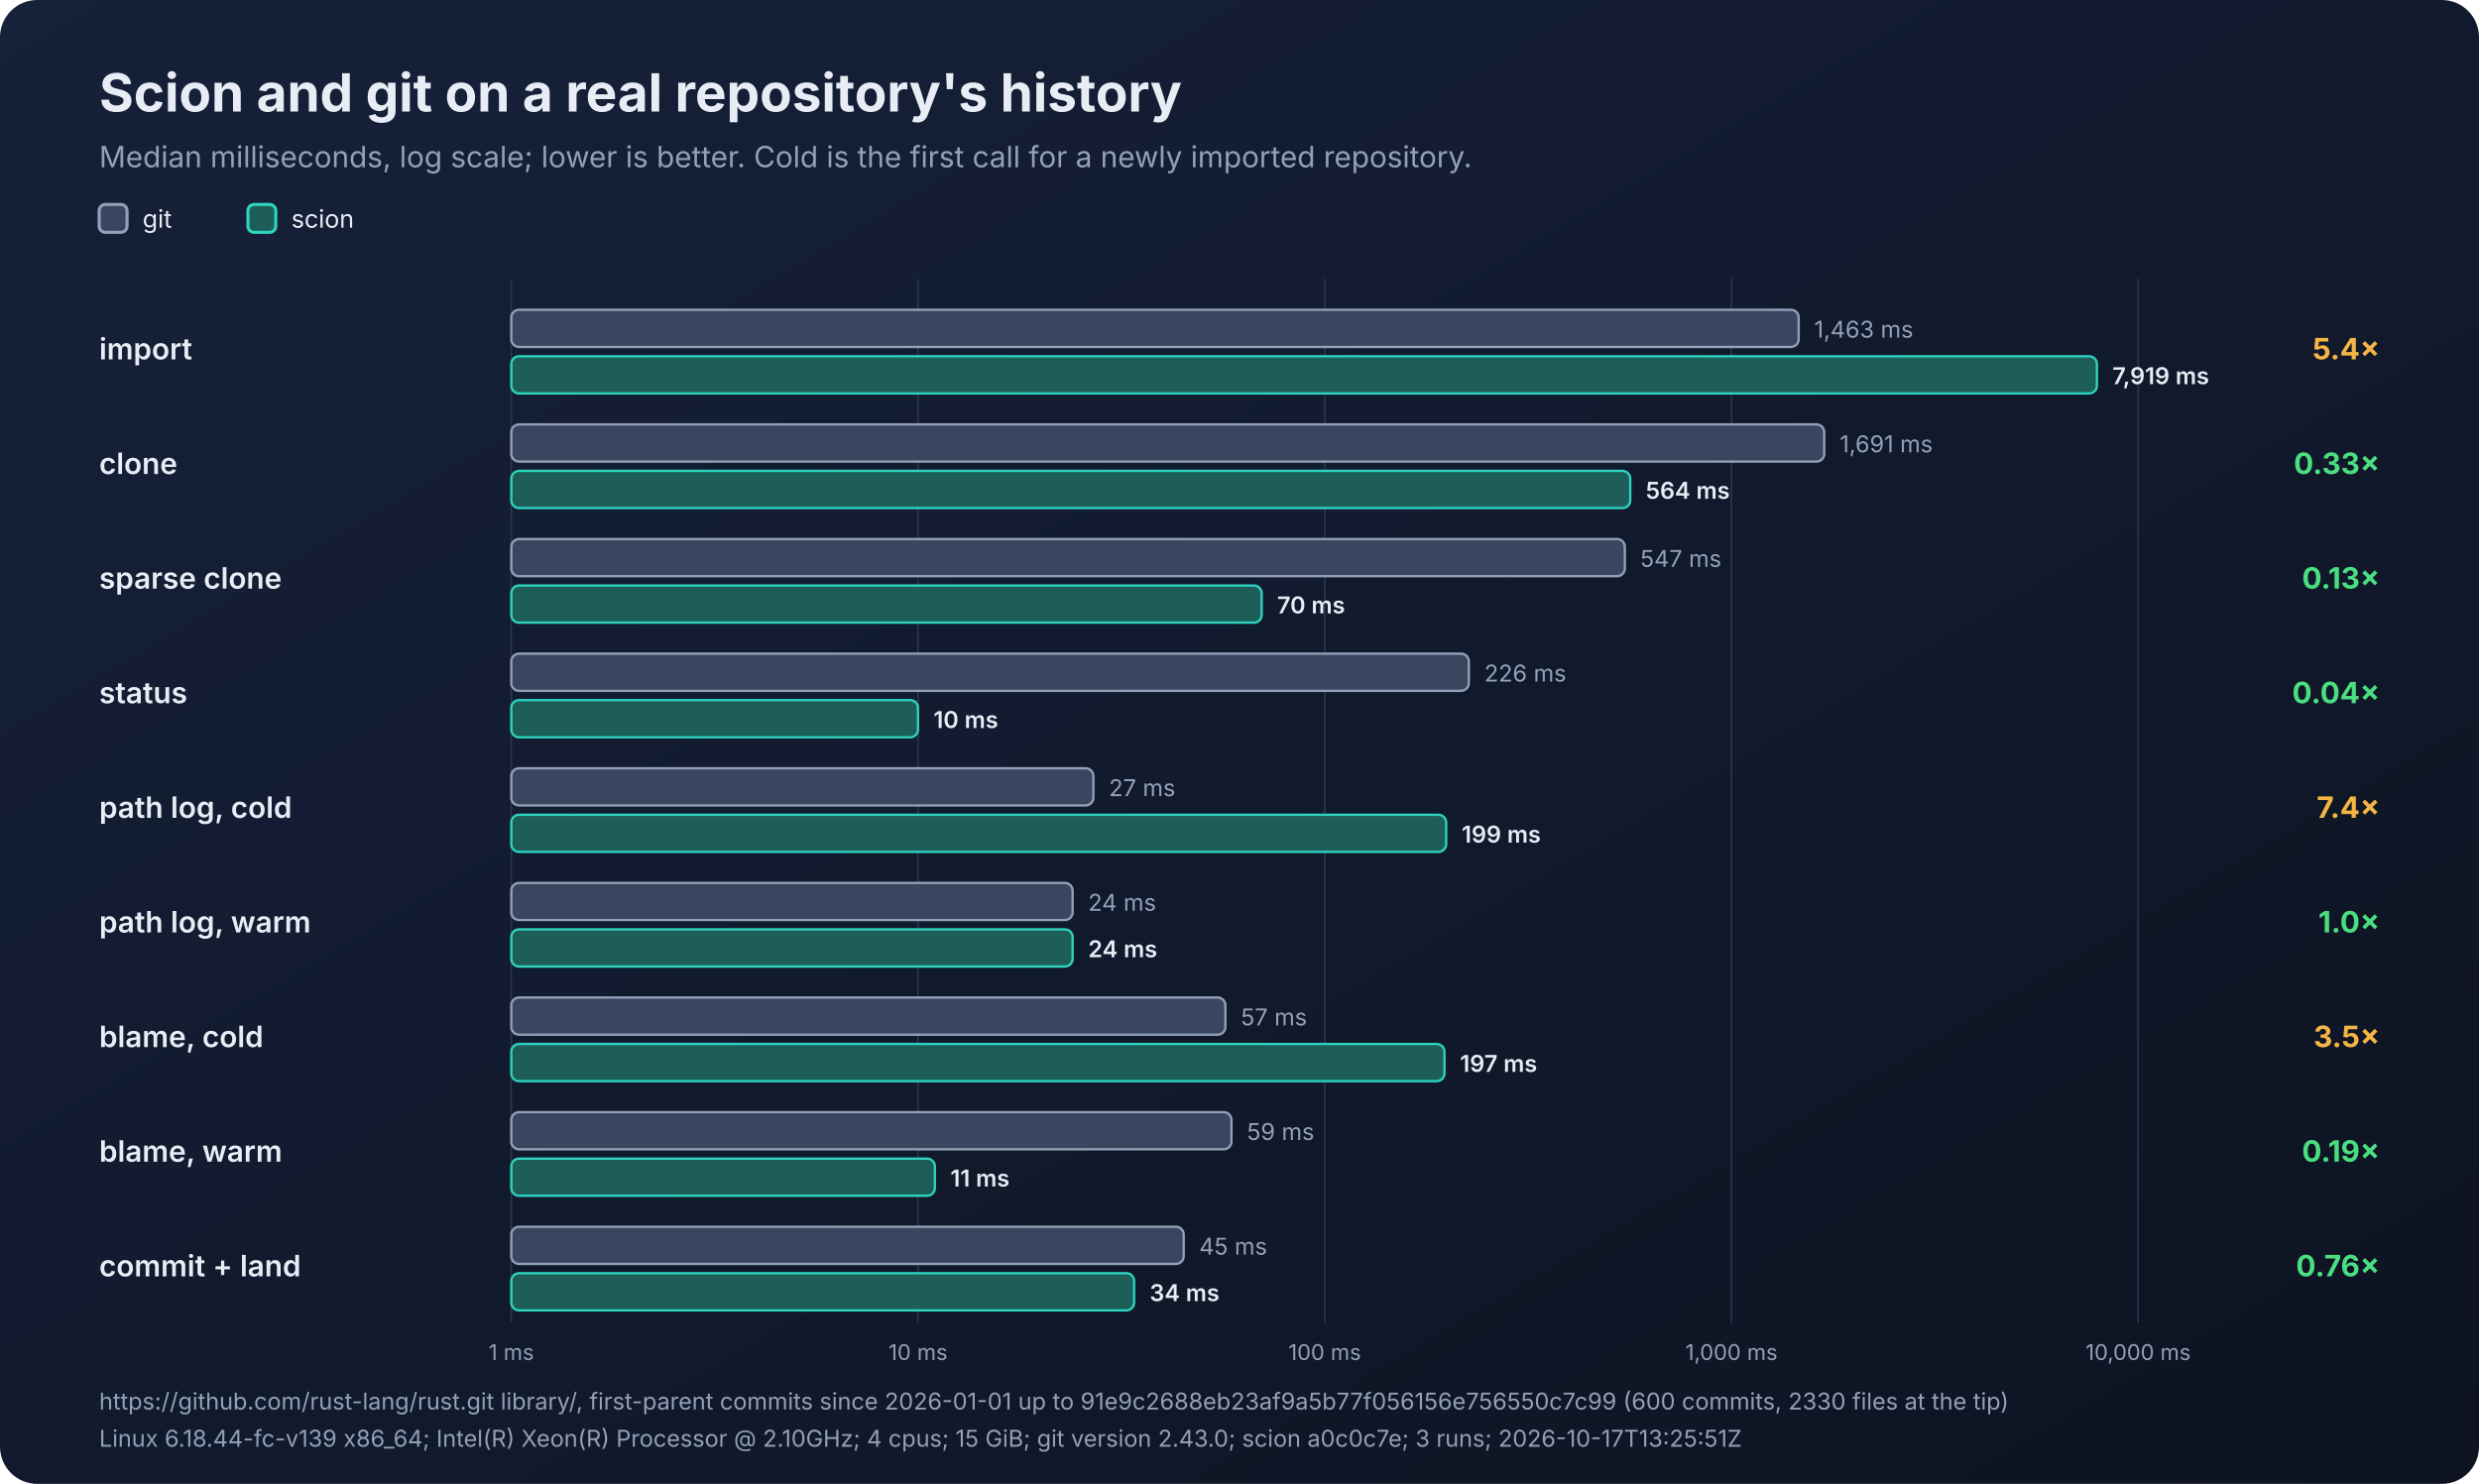
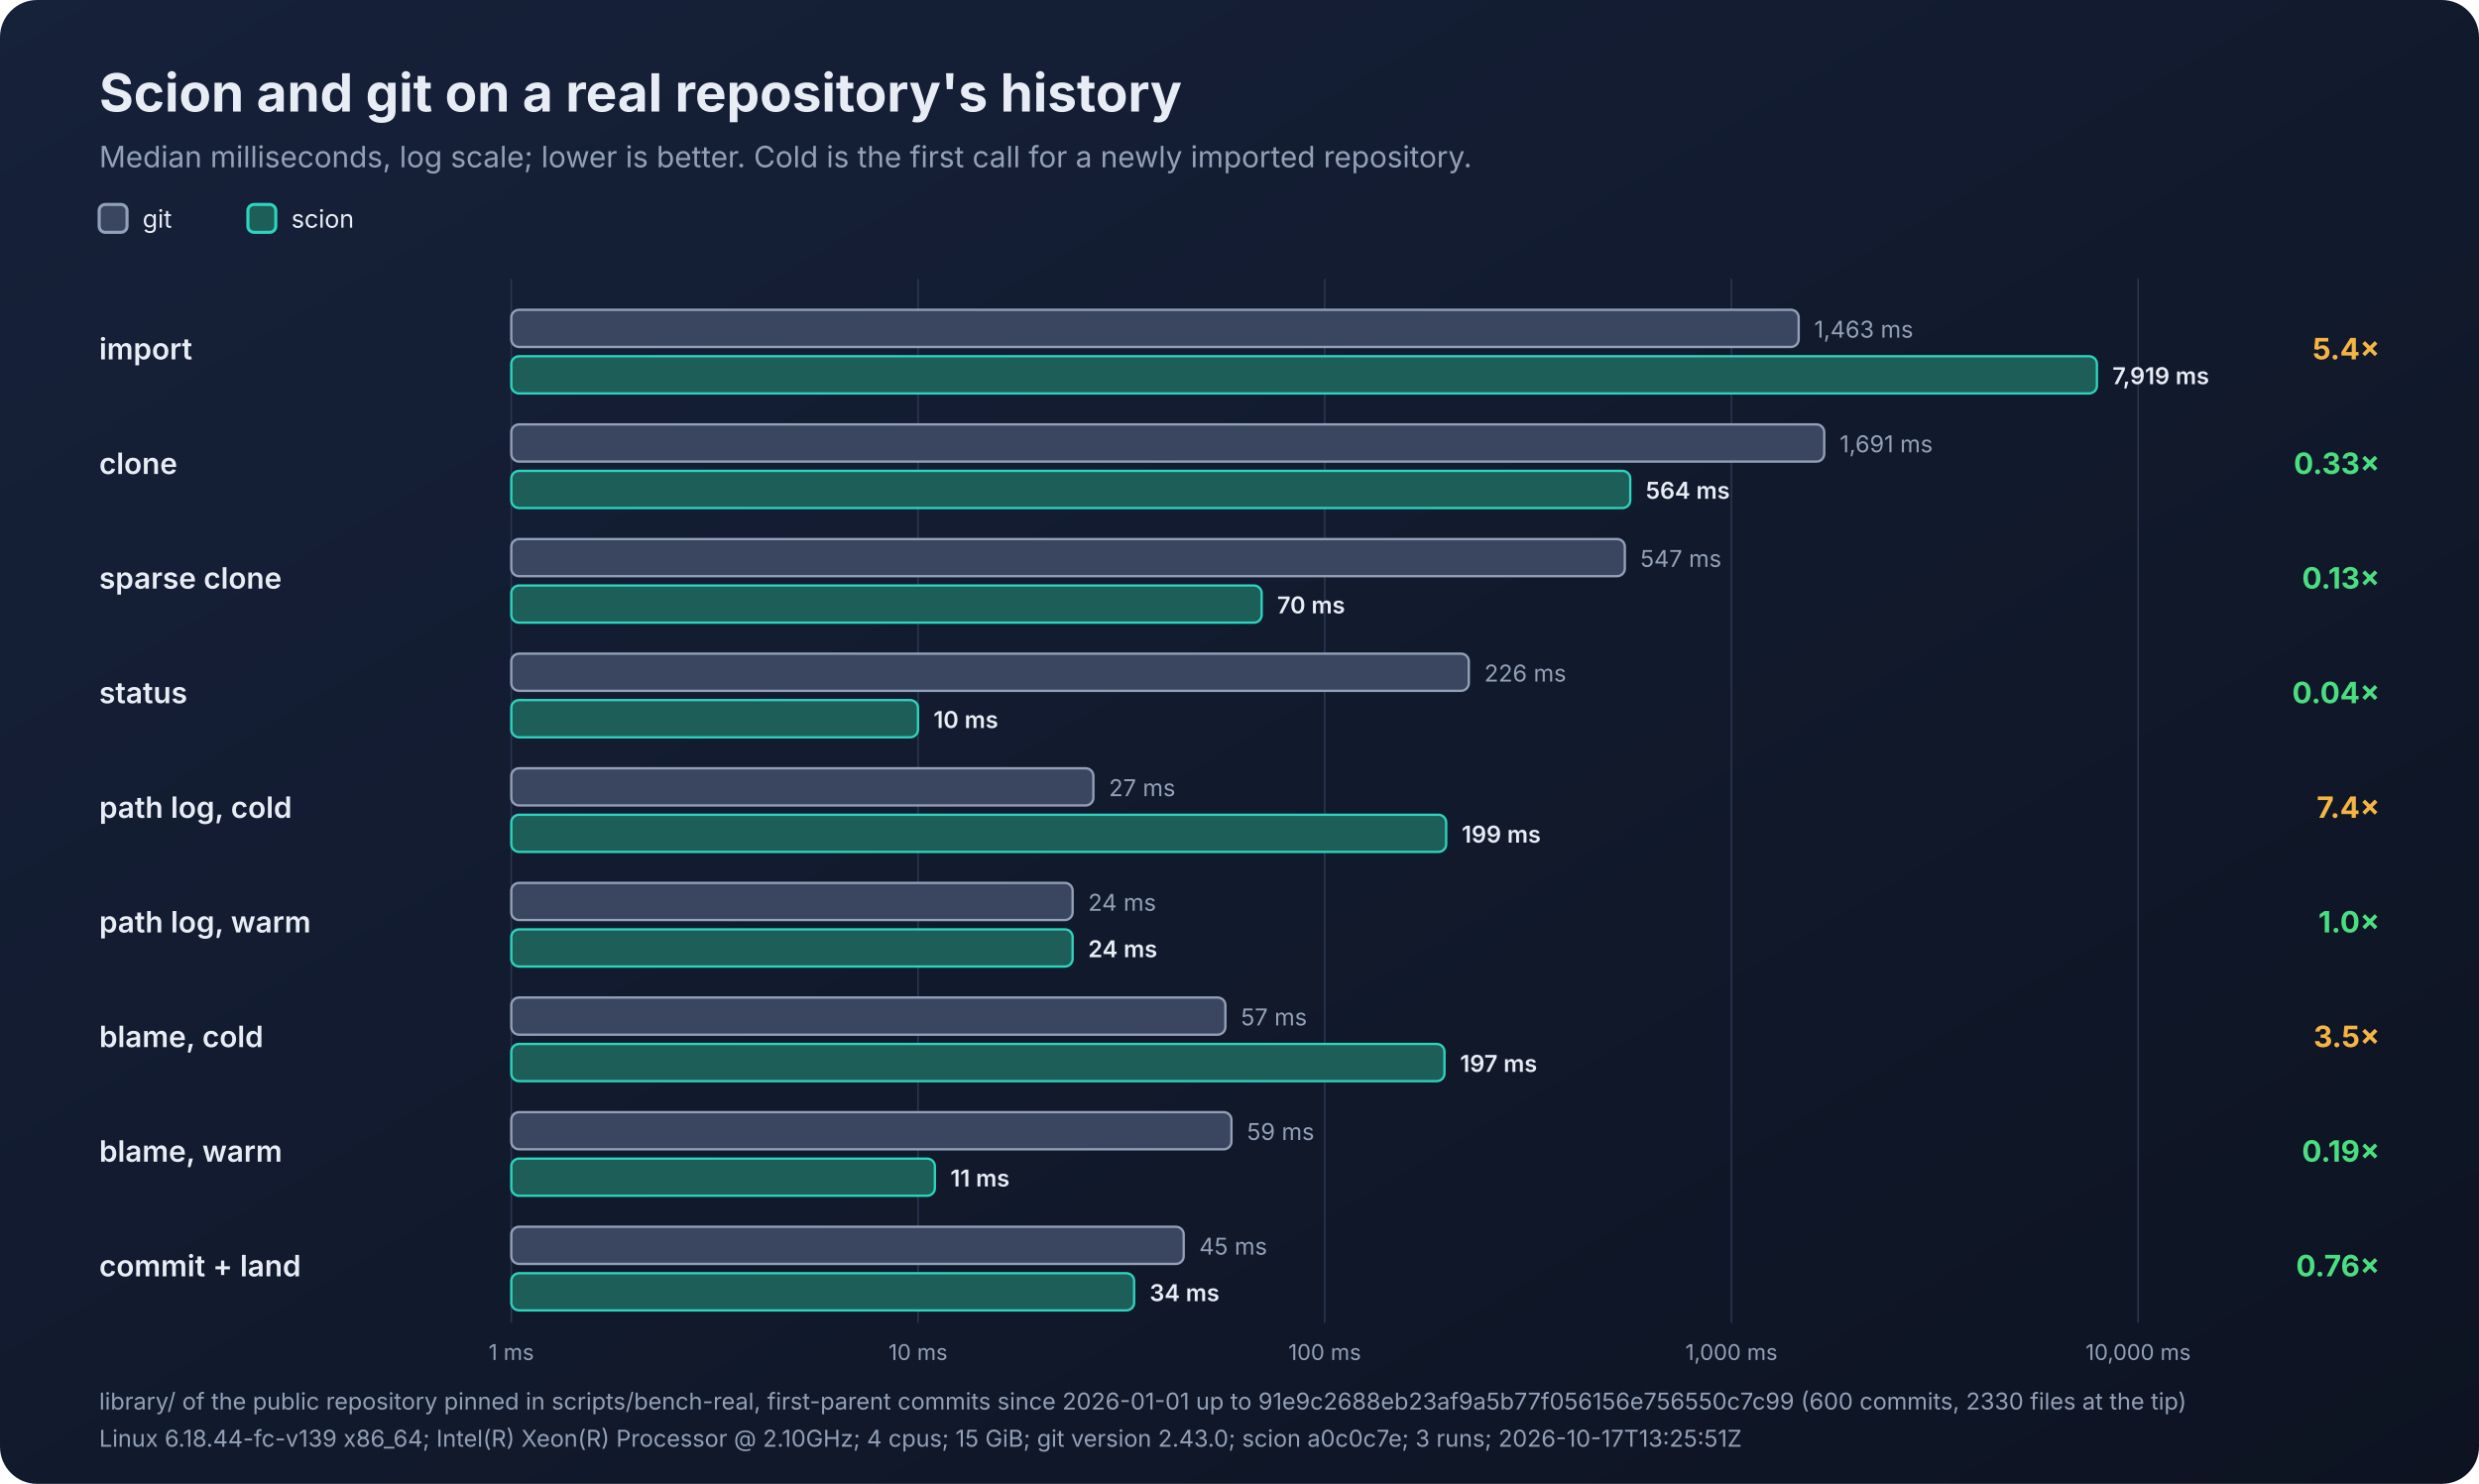
<svg xmlns="http://www.w3.org/2000/svg" width="1600" height="958" viewBox="0 0 1600 958" role="img" aria-label="Median times of Scion and git on a real repository's history">
  <defs>
    <marker id="a-teal" viewBox="0 0 10 10" refX="9" refY="5" markerWidth="7" markerHeight="7" orient="auto-start-reverse">
      <path d="M0,0 L10,5 L0,10 z" fill="#2dd4bf" />
    </marker>
    <marker id="a-amber" viewBox="0 0 10 10" refX="9" refY="5" markerWidth="7" markerHeight="7" orient="auto-start-reverse">
      <path d="M0,0 L10,5 L0,10 z" fill="#f5b545" />
    </marker>
    <marker id="a-violet" viewBox="0 0 10 10" refX="9" refY="5" markerWidth="7" markerHeight="7" orient="auto-start-reverse">
      <path d="M0,0 L10,5 L0,10 z" fill="#a78bfa" />
    </marker>
    <marker id="a-muted" viewBox="0 0 10 10" refX="9" refY="5" markerWidth="7" markerHeight="7" orient="auto-start-reverse">
      <path d="M0,0 L10,5 L0,10 z" fill="#93a1b8" />
    </marker>
    <linearGradient id="glow" x1="0" y1="0" x2="1" y2="1">
      <stop offset="0" stop-color="#16213a" />
      <stop offset="1" stop-color="#0d1321" />
    </linearGradient>
  </defs>
  <rect x="0" y="0" width="1600" height="958" rx="24" fill="url(#glow)" />
  <text x="64" y="72" font-family="Inter, 'Segoe UI', -apple-system, BlinkMacSystemFont, Helvetica, Arial, sans-serif" font-size="34" fill="#e8edf5" font-weight="700" text-anchor="start">Scion and git on a real repository's history</text>
  <text x="64" y="108" font-family="Inter, 'Segoe UI', -apple-system, BlinkMacSystemFont, Helvetica, Arial, sans-serif" font-size="19" fill="#93a1b8" font-weight="400" text-anchor="start">Median milliseconds, log scale; lower is better. Cold is the first call for a newly imported repository.</text>
  <rect x="64" y="132" width="18" height="18" rx="4" fill="#3a4660" stroke="#93a1b8" stroke-width="2" />
  <text x="92" y="147" font-family="Inter, 'Segoe UI', -apple-system, BlinkMacSystemFont, Helvetica, Arial, sans-serif" font-size="16" fill="#e8edf5" font-weight="400" text-anchor="start">git</text>
  <rect x="160" y="132" width="18" height="18" rx="4" fill="#1d5f58" stroke="#2dd4bf" stroke-width="2" />
  <text x="188" y="147" font-family="Inter, 'Segoe UI', -apple-system, BlinkMacSystemFont, Helvetica, Arial, sans-serif" font-size="16" fill="#e8edf5" font-weight="400" text-anchor="start">scion</text>
  <line x1="330.0" y1="180" x2="330.0" y2="854" stroke="#2a3650" stroke-width="1" />
  <text x="330.0" y="878" font-family="Inter, 'Segoe UI', -apple-system, BlinkMacSystemFont, Helvetica, Arial, sans-serif" font-size="14" fill="#93a1b8" font-weight="400" text-anchor="middle">1 ms</text>
  <line x1="592.5" y1="180" x2="592.5" y2="854" stroke="#2a3650" stroke-width="1" />
  <text x="592.5" y="878" font-family="Inter, 'Segoe UI', -apple-system, BlinkMacSystemFont, Helvetica, Arial, sans-serif" font-size="14" fill="#93a1b8" font-weight="400" text-anchor="middle">10 ms</text>
  <line x1="855.0" y1="180" x2="855.0" y2="854" stroke="#2a3650" stroke-width="1" />
  <text x="855.0" y="878" font-family="Inter, 'Segoe UI', -apple-system, BlinkMacSystemFont, Helvetica, Arial, sans-serif" font-size="14" fill="#93a1b8" font-weight="400" text-anchor="middle">100 ms</text>
  <line x1="1117.5" y1="180" x2="1117.5" y2="854" stroke="#2a3650" stroke-width="1" />
  <text x="1117.5" y="878" font-family="Inter, 'Segoe UI', -apple-system, BlinkMacSystemFont, Helvetica, Arial, sans-serif" font-size="14" fill="#93a1b8" font-weight="400" text-anchor="middle">1,000 ms</text>
  <line x1="1380.0" y1="180" x2="1380.0" y2="854" stroke="#2a3650" stroke-width="1" />
  <text x="1380.0" y="878" font-family="Inter, 'Segoe UI', -apple-system, BlinkMacSystemFont, Helvetica, Arial, sans-serif" font-size="14" fill="#93a1b8" font-weight="400" text-anchor="middle">10,000 ms</text>
  <text x="64" y="232" font-family="Inter, 'Segoe UI', -apple-system, BlinkMacSystemFont, Helvetica, Arial, sans-serif" font-size="19" fill="#e8edf5" font-weight="600" text-anchor="start">import</text>
  <rect x="330" y="200" width="830.9" height="24" rx="5" fill="#3a4660" stroke="#93a1b8" stroke-width="1.5" />
  <text x="1170.9" y="218" font-family="Inter, 'Segoe UI', -apple-system, BlinkMacSystemFont, Helvetica, Arial, sans-serif" font-size="15" fill="#93a1b8" font-weight="400" text-anchor="start">1,463 ms</text>
  <rect x="330" y="230" width="1023.4" height="24" rx="5" fill="#1d5f58" stroke="#2dd4bf" stroke-width="1.5" />
  <text x="1363.4" y="248" font-family="Inter, 'Segoe UI', -apple-system, BlinkMacSystemFont, Helvetica, Arial, sans-serif" font-size="15" fill="#e8edf5" font-weight="600" text-anchor="start">7,919 ms</text>
  <text x="1536" y="232" font-family="Inter, 'Segoe UI', -apple-system, BlinkMacSystemFont, Helvetica, Arial, sans-serif" font-size="19" fill="#f5b545" font-weight="700" text-anchor="end">5.4×</text>
  <text x="64" y="306" font-family="Inter, 'Segoe UI', -apple-system, BlinkMacSystemFont, Helvetica, Arial, sans-serif" font-size="19" fill="#e8edf5" font-weight="600" text-anchor="start">clone</text>
  <rect x="330" y="274" width="847.4" height="24" rx="5" fill="#3a4660" stroke="#93a1b8" stroke-width="1.5" />
  <text x="1187.4" y="292" font-family="Inter, 'Segoe UI', -apple-system, BlinkMacSystemFont, Helvetica, Arial, sans-serif" font-size="15" fill="#93a1b8" font-weight="400" text-anchor="start">1,691 ms</text>
  <rect x="330" y="304" width="722.2" height="24" rx="5" fill="#1d5f58" stroke="#2dd4bf" stroke-width="1.5" />
  <text x="1062.2" y="322" font-family="Inter, 'Segoe UI', -apple-system, BlinkMacSystemFont, Helvetica, Arial, sans-serif" font-size="15" fill="#e8edf5" font-weight="600" text-anchor="start">564 ms</text>
  <text x="1536" y="306" font-family="Inter, 'Segoe UI', -apple-system, BlinkMacSystemFont, Helvetica, Arial, sans-serif" font-size="19" fill="#4ade80" font-weight="700" text-anchor="end">0.33×</text>
  <text x="64" y="380" font-family="Inter, 'Segoe UI', -apple-system, BlinkMacSystemFont, Helvetica, Arial, sans-serif" font-size="19" fill="#e8edf5" font-weight="600" text-anchor="start">sparse clone</text>
  <rect x="330" y="348" width="718.7" height="24" rx="5" fill="#3a4660" stroke="#93a1b8" stroke-width="1.5" />
  <text x="1058.7" y="366" font-family="Inter, 'Segoe UI', -apple-system, BlinkMacSystemFont, Helvetica, Arial, sans-serif" font-size="15" fill="#93a1b8" font-weight="400" text-anchor="start">547 ms</text>
  <rect x="330" y="378" width="484.3" height="24" rx="5" fill="#1d5f58" stroke="#2dd4bf" stroke-width="1.5" />
  <text x="824.3" y="396" font-family="Inter, 'Segoe UI', -apple-system, BlinkMacSystemFont, Helvetica, Arial, sans-serif" font-size="15" fill="#e8edf5" font-weight="600" text-anchor="start">70 ms</text>
  <text x="1536" y="380" font-family="Inter, 'Segoe UI', -apple-system, BlinkMacSystemFont, Helvetica, Arial, sans-serif" font-size="19" fill="#4ade80" font-weight="700" text-anchor="end">0.13×</text>
  <text x="64" y="454" font-family="Inter, 'Segoe UI', -apple-system, BlinkMacSystemFont, Helvetica, Arial, sans-serif" font-size="19" fill="#e8edf5" font-weight="600" text-anchor="start">status</text>
  <rect x="330" y="422" width="618.0" height="24" rx="5" fill="#3a4660" stroke="#93a1b8" stroke-width="1.5" />
  <text x="958.0" y="440" font-family="Inter, 'Segoe UI', -apple-system, BlinkMacSystemFont, Helvetica, Arial, sans-serif" font-size="15" fill="#93a1b8" font-weight="400" text-anchor="start">226 ms</text>
  <rect x="330" y="452" width="262.5" height="24" rx="5" fill="#1d5f58" stroke="#2dd4bf" stroke-width="1.5" />
  <text x="602.5" y="470" font-family="Inter, 'Segoe UI', -apple-system, BlinkMacSystemFont, Helvetica, Arial, sans-serif" font-size="15" fill="#e8edf5" font-weight="600" text-anchor="start">10 ms</text>
  <text x="1536" y="454" font-family="Inter, 'Segoe UI', -apple-system, BlinkMacSystemFont, Helvetica, Arial, sans-serif" font-size="19" fill="#4ade80" font-weight="700" text-anchor="end">0.04×</text>
  <text x="64" y="528" font-family="Inter, 'Segoe UI', -apple-system, BlinkMacSystemFont, Helvetica, Arial, sans-serif" font-size="19" fill="#e8edf5" font-weight="600" text-anchor="start">path log, cold</text>
  <rect x="330" y="496" width="375.7" height="24" rx="5" fill="#3a4660" stroke="#93a1b8" stroke-width="1.5" />
  <text x="715.7" y="514" font-family="Inter, 'Segoe UI', -apple-system, BlinkMacSystemFont, Helvetica, Arial, sans-serif" font-size="15" fill="#93a1b8" font-weight="400" text-anchor="start">27 ms</text>
  <rect x="330" y="526" width="603.4" height="24" rx="5" fill="#1d5f58" stroke="#2dd4bf" stroke-width="1.5" />
  <text x="943.4" y="544" font-family="Inter, 'Segoe UI', -apple-system, BlinkMacSystemFont, Helvetica, Arial, sans-serif" font-size="15" fill="#e8edf5" font-weight="600" text-anchor="start">199 ms</text>
  <text x="1536" y="528" font-family="Inter, 'Segoe UI', -apple-system, BlinkMacSystemFont, Helvetica, Arial, sans-serif" font-size="19" fill="#f5b545" font-weight="700" text-anchor="end">7.4×</text>
  <text x="64" y="602" font-family="Inter, 'Segoe UI', -apple-system, BlinkMacSystemFont, Helvetica, Arial, sans-serif" font-size="19" fill="#e8edf5" font-weight="600" text-anchor="start">path log, warm</text>
  <rect x="330" y="570" width="362.3" height="24" rx="5" fill="#3a4660" stroke="#93a1b8" stroke-width="1.5" />
  <text x="702.3" y="588" font-family="Inter, 'Segoe UI', -apple-system, BlinkMacSystemFont, Helvetica, Arial, sans-serif" font-size="15" fill="#93a1b8" font-weight="400" text-anchor="start">24 ms</text>
  <rect x="330" y="600" width="362.3" height="24" rx="5" fill="#1d5f58" stroke="#2dd4bf" stroke-width="1.5" />
  <text x="702.3" y="618" font-family="Inter, 'Segoe UI', -apple-system, BlinkMacSystemFont, Helvetica, Arial, sans-serif" font-size="15" fill="#e8edf5" font-weight="600" text-anchor="start">24 ms</text>
  <text x="1536" y="602" font-family="Inter, 'Segoe UI', -apple-system, BlinkMacSystemFont, Helvetica, Arial, sans-serif" font-size="19" fill="#4ade80" font-weight="700" text-anchor="end">1.0×</text>
  <text x="64" y="676" font-family="Inter, 'Segoe UI', -apple-system, BlinkMacSystemFont, Helvetica, Arial, sans-serif" font-size="19" fill="#e8edf5" font-weight="600" text-anchor="start">blame, cold</text>
  <rect x="330" y="644" width="460.9" height="24" rx="5" fill="#3a4660" stroke="#93a1b8" stroke-width="1.5" />
  <text x="800.9" y="662" font-family="Inter, 'Segoe UI', -apple-system, BlinkMacSystemFont, Helvetica, Arial, sans-serif" font-size="15" fill="#93a1b8" font-weight="400" text-anchor="start">57 ms</text>
  <rect x="330" y="674" width="602.3" height="24" rx="5" fill="#1d5f58" stroke="#2dd4bf" stroke-width="1.5" />
  <text x="942.3" y="692" font-family="Inter, 'Segoe UI', -apple-system, BlinkMacSystemFont, Helvetica, Arial, sans-serif" font-size="15" fill="#e8edf5" font-weight="600" text-anchor="start">197 ms</text>
  <text x="1536" y="676" font-family="Inter, 'Segoe UI', -apple-system, BlinkMacSystemFont, Helvetica, Arial, sans-serif" font-size="19" fill="#f5b545" font-weight="700" text-anchor="end">3.5×</text>
  <text x="64" y="750" font-family="Inter, 'Segoe UI', -apple-system, BlinkMacSystemFont, Helvetica, Arial, sans-serif" font-size="19" fill="#e8edf5" font-weight="600" text-anchor="start">blame, warm</text>
  <rect x="330" y="718" width="464.8" height="24" rx="5" fill="#3a4660" stroke="#93a1b8" stroke-width="1.5" />
  <text x="804.8" y="736" font-family="Inter, 'Segoe UI', -apple-system, BlinkMacSystemFont, Helvetica, Arial, sans-serif" font-size="15" fill="#93a1b8" font-weight="400" text-anchor="start">59 ms</text>
  <rect x="330" y="748" width="273.4" height="24" rx="5" fill="#1d5f58" stroke="#2dd4bf" stroke-width="1.5" />
  <text x="613.4" y="766" font-family="Inter, 'Segoe UI', -apple-system, BlinkMacSystemFont, Helvetica, Arial, sans-serif" font-size="15" fill="#e8edf5" font-weight="600" text-anchor="start">11 ms</text>
  <text x="1536" y="750" font-family="Inter, 'Segoe UI', -apple-system, BlinkMacSystemFont, Helvetica, Arial, sans-serif" font-size="19" fill="#4ade80" font-weight="700" text-anchor="end">0.19×</text>
  <text x="64" y="824" font-family="Inter, 'Segoe UI', -apple-system, BlinkMacSystemFont, Helvetica, Arial, sans-serif" font-size="19" fill="#e8edf5" font-weight="600" text-anchor="start">commit + land</text>
  <rect x="330" y="792" width="434.0" height="24" rx="5" fill="#3a4660" stroke="#93a1b8" stroke-width="1.5" />
  <text x="774.0" y="810" font-family="Inter, 'Segoe UI', -apple-system, BlinkMacSystemFont, Helvetica, Arial, sans-serif" font-size="15" fill="#93a1b8" font-weight="400" text-anchor="start">45 ms</text>
  <rect x="330" y="822" width="402.0" height="24" rx="5" fill="#1d5f58" stroke="#2dd4bf" stroke-width="1.5" />
  <text x="742.0" y="840" font-family="Inter, 'Segoe UI', -apple-system, BlinkMacSystemFont, Helvetica, Arial, sans-serif" font-size="15" fill="#e8edf5" font-weight="600" text-anchor="start">34 ms</text>
  <text x="1536" y="824" font-family="Inter, 'Segoe UI', -apple-system, BlinkMacSystemFont, Helvetica, Arial, sans-serif" font-size="19" fill="#4ade80" font-weight="700" text-anchor="end">0.76×</text>
-   <text x="64" y="910" font-family="Inter, 'Segoe UI', -apple-system, BlinkMacSystemFont, Helvetica, Arial, sans-serif" font-size="15" fill="#93a1b8" font-weight="400" text-anchor="start">https://github.com/rust-lang/rust.git library/, first-parent commits since 2026-01-01 up to 91e9c2688eb23af9a5b77f056156e756550c7c99 (600 commits, 2330 files at the tip)</text>
+   <text x="64" y="910" font-family="Inter, 'Segoe UI', -apple-system, BlinkMacSystemFont, Helvetica, Arial, sans-serif" font-size="15" fill="#93a1b8" font-weight="400" text-anchor="start">library/ of the public repository pinned in scripts/bench-real, first-parent commits since 2026-01-01 up to 91e9c2688eb23af9a5b77f056156e756550c7c99 (600 commits, 2330 files at the tip)</text>
  <text x="64" y="934" font-family="Inter, 'Segoe UI', -apple-system, BlinkMacSystemFont, Helvetica, Arial, sans-serif" font-size="15" fill="#93a1b8" font-weight="400" text-anchor="start">Linux 6.18.44-fc-v139 x86_64; Intel(R) Xeon(R) Processor @ 2.10GHz; 4 cpus; 15 GiB; git version 2.43.0; scion a0c0c7e; 3 runs; 2026-10-17T13:25:51Z</text>
</svg>
